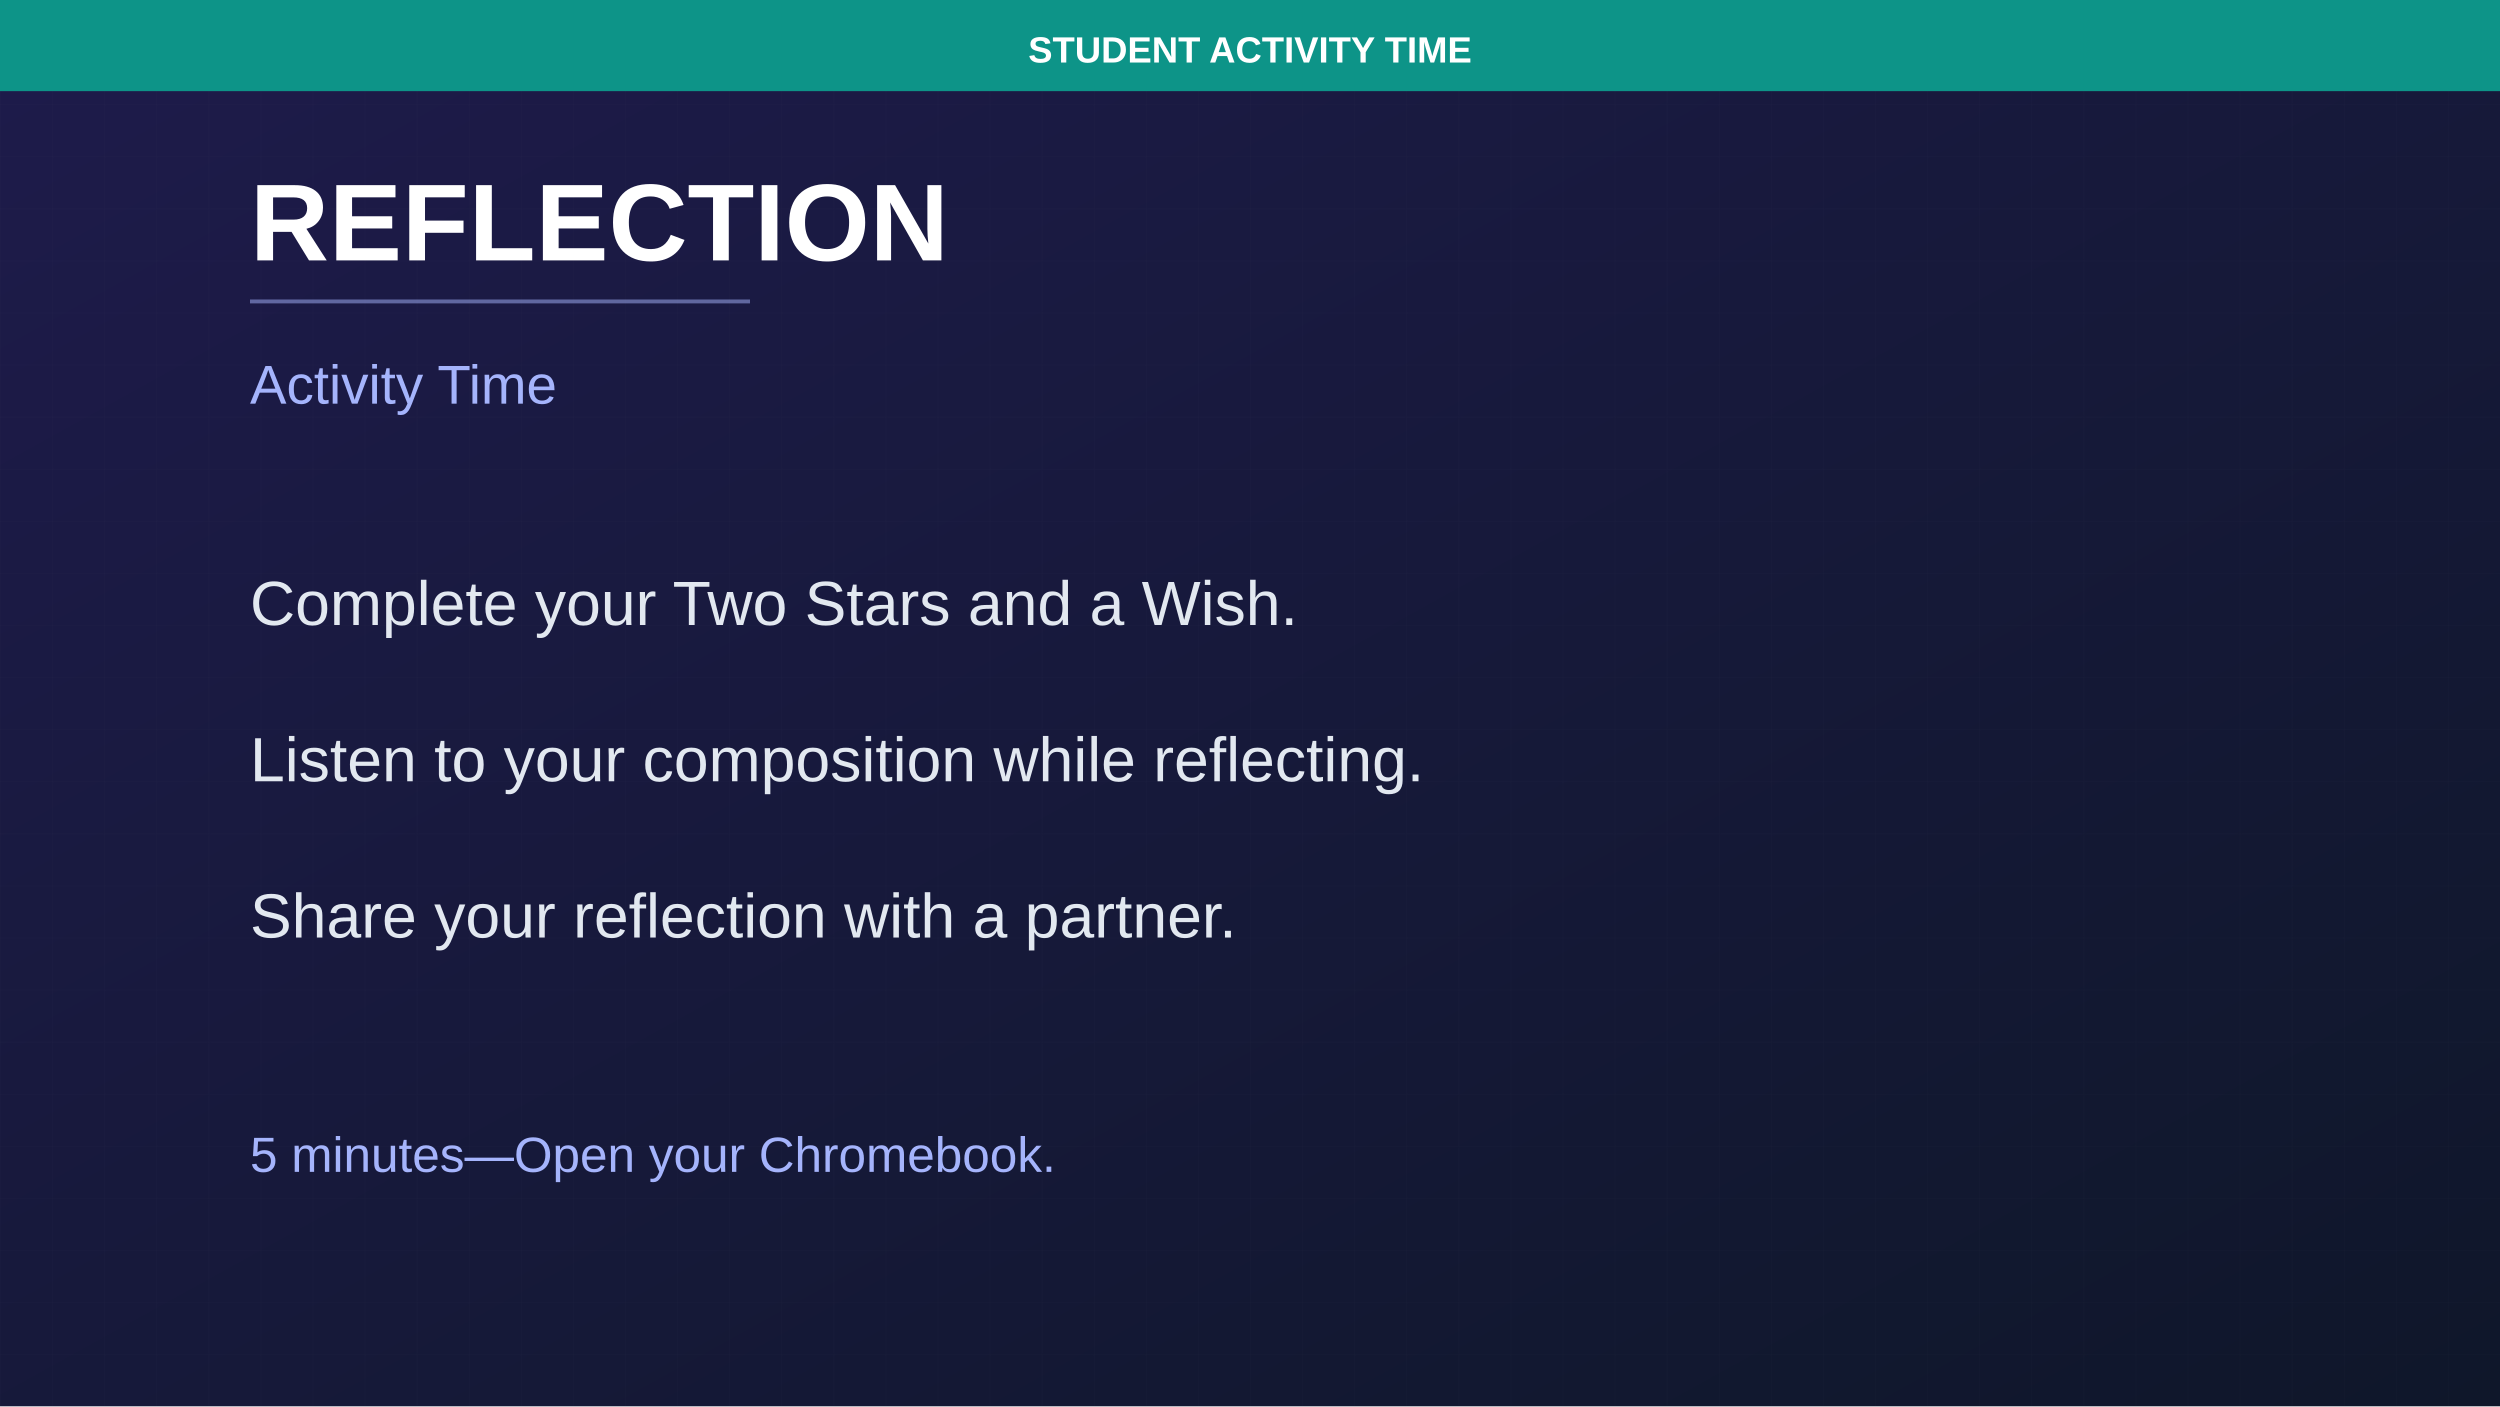
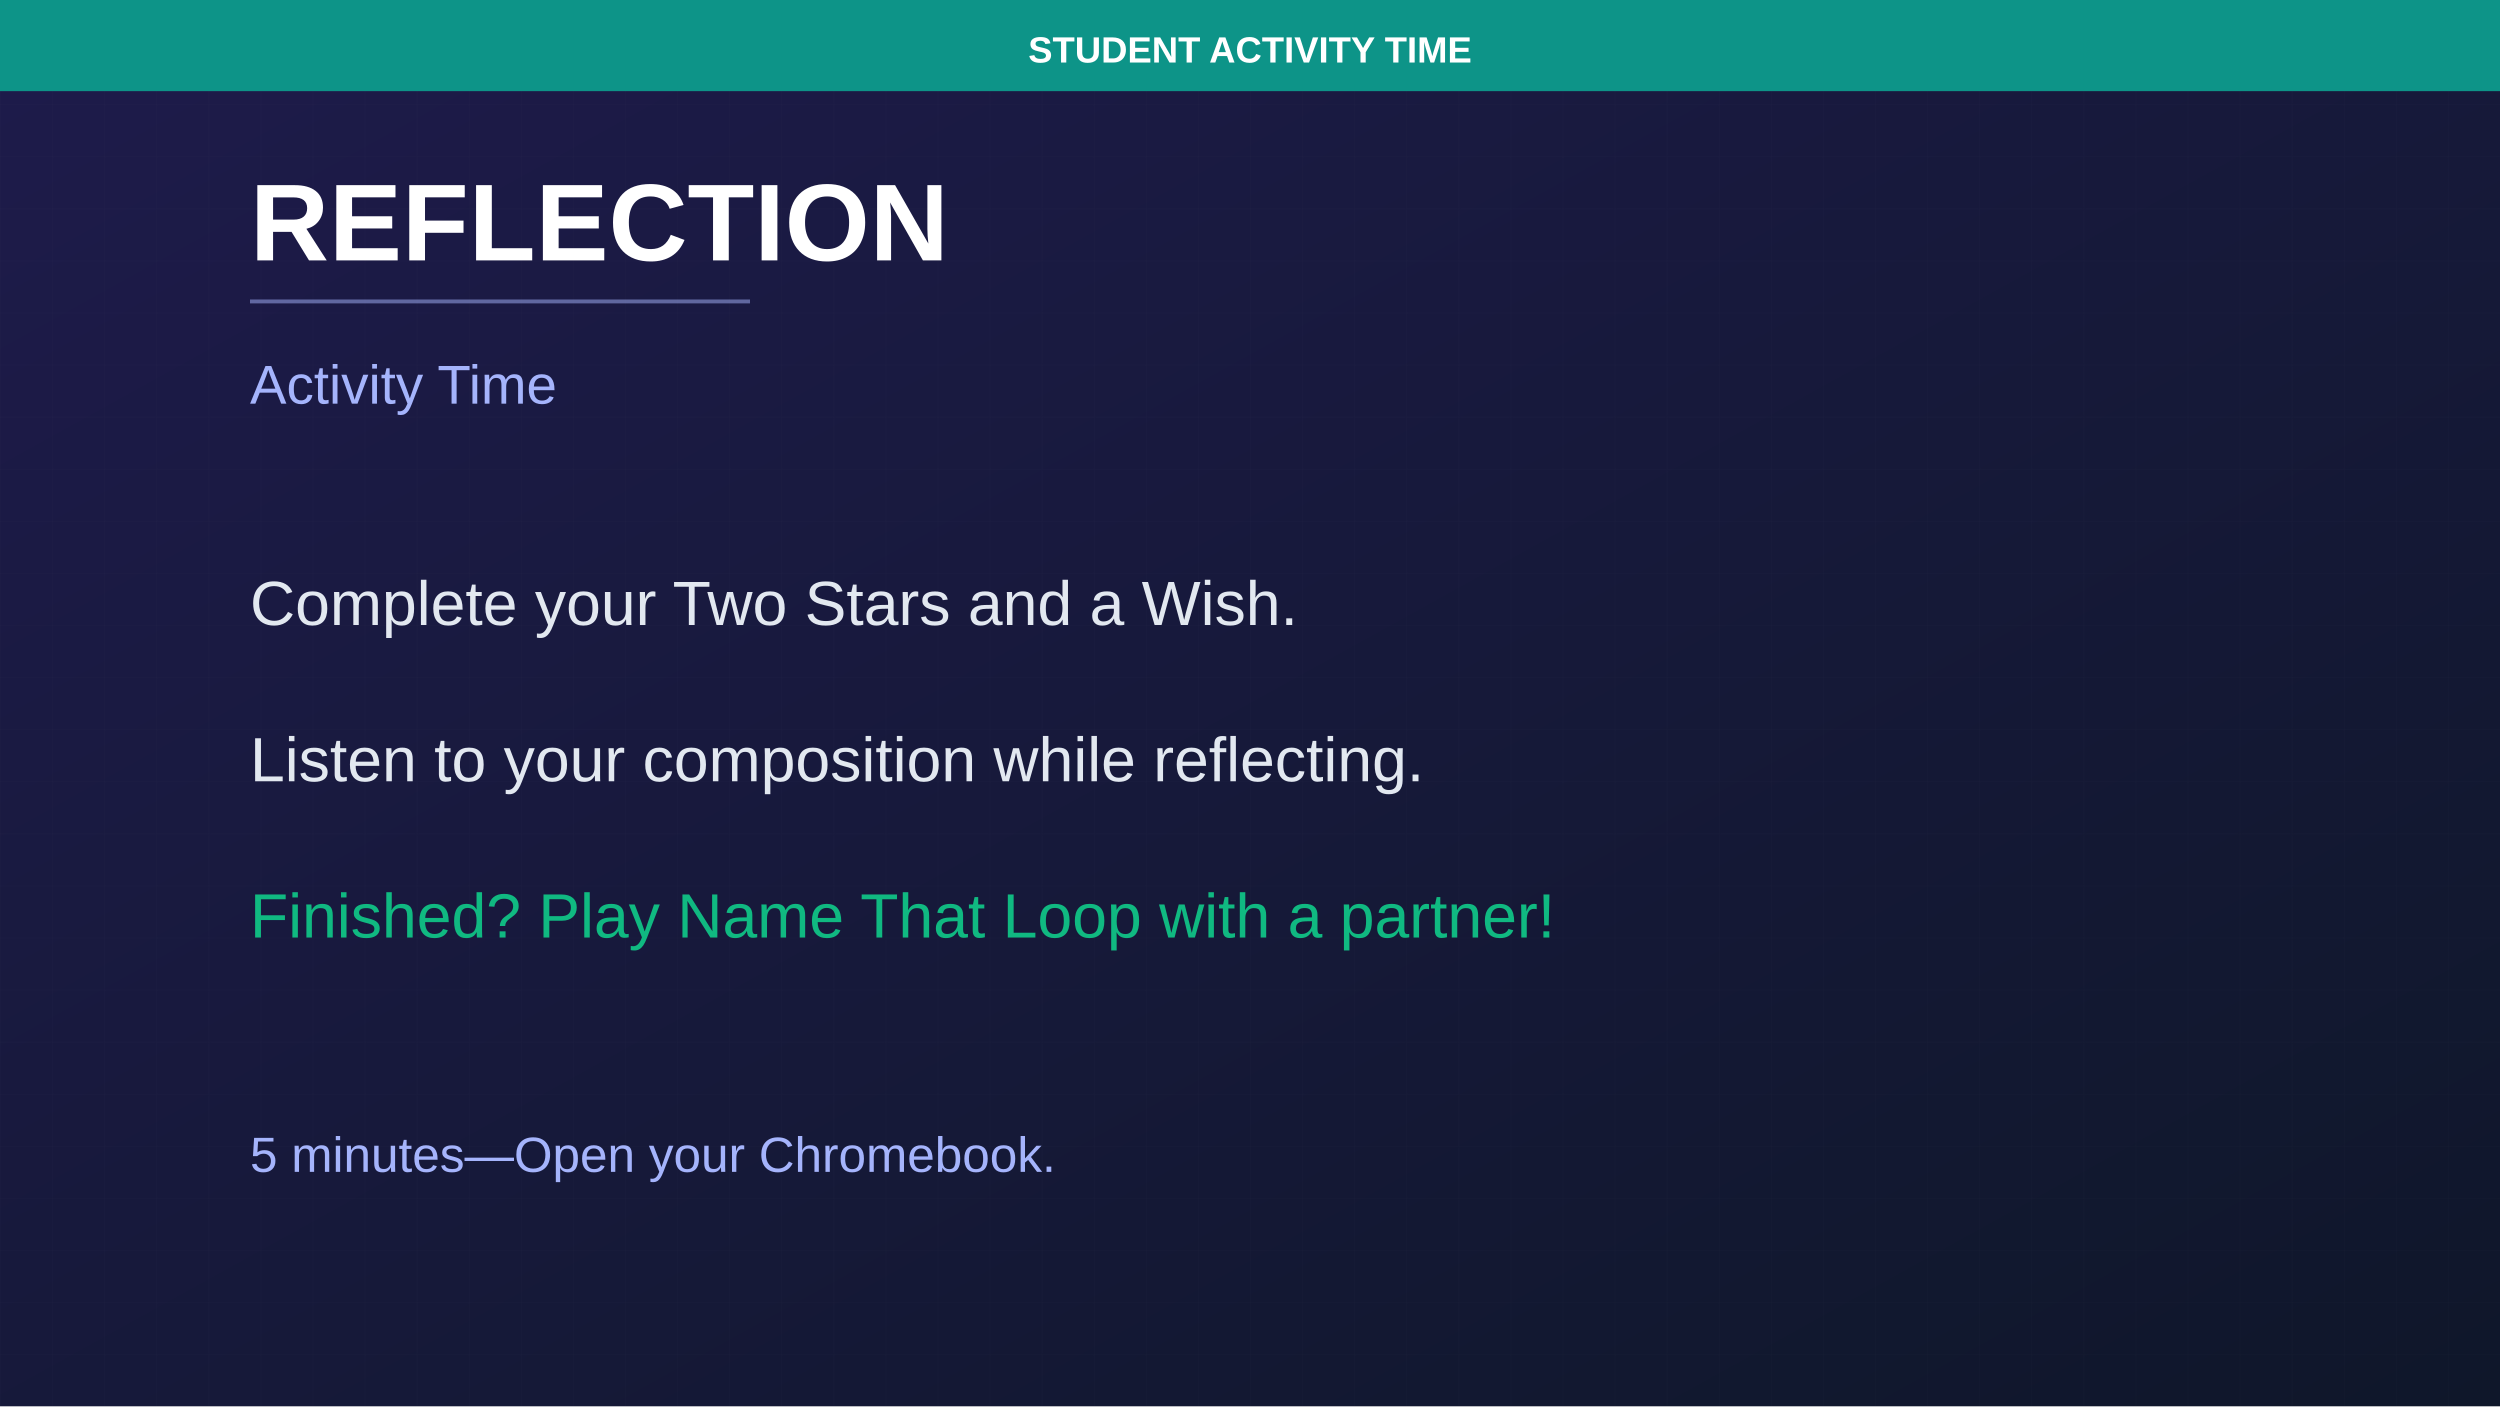
<svg xmlns="http://www.w3.org/2000/svg" width="1920" height="1080">
  <defs>
    <linearGradient id="bg" x1="0%" y1="0%" x2="100%" y2="100%">
      <stop offset="0%" style="stop-color:#1e1b4b" />
      <stop offset="100%" style="stop-color:#0f172a" />
    </linearGradient>
    <pattern id="grid" width="40" height="40" patternUnits="userSpaceOnUse">
      <path d="M 40 0 L 0 0 0 40" fill="none" stroke="white" stroke-width="0.5" opacity="0.03" />
    </pattern>
  </defs>
  <rect width="1920" height="1080" fill="url(#bg)" />
  <rect width="1920" height="1080" fill="url(#grid)" />
  <rect x="0" y="0" width="1920" height="70" fill="#0d9488" />
  <text x="960" y="48" font-family="Arial, Helvetica, sans-serif" font-size="28" fill="white" font-weight="bold" text-anchor="middle">STUDENT ACTIVITY TIME</text>
  <text x="192" y="200" font-family="Arial, Helvetica, sans-serif" font-size="84" fill="white" font-weight="bold">REFLECTION</text>
  <rect x="192" y="230" width="384" height="3" fill="#a5b4fc" opacity="0.5" />
  <text x="192" y="310" font-family="Arial, Helvetica, sans-serif" font-size="42" fill="#a5b4fc">Activity Time</text>
  <text x="192" y="480" font-family="Arial, Helvetica, sans-serif" font-size="48" fill="#e2e8f0">Complete your Two Stars and a Wish.</text>
  <text x="192" y="600" font-family="Arial, Helvetica, sans-serif" font-size="48" fill="#e2e8f0">Listen to your composition while reflecting.</text>
-   <text x="192" y="720" font-family="Arial, Helvetica, sans-serif" font-size="48" fill="#e2e8f0">Share your reflection with a partner.</text>
+   <text x="192" y="720" font-family="Arial, Helvetica, sans-serif" font-size="48" fill="#10b981">Finished? Play Name That Loop with a partner!</text>
  <text x="192" y="900" font-family="Arial, Helvetica, sans-serif" font-size="38" fill="#a5b4fc">5 minutes—Open your Chromebook.</text>
</svg>
